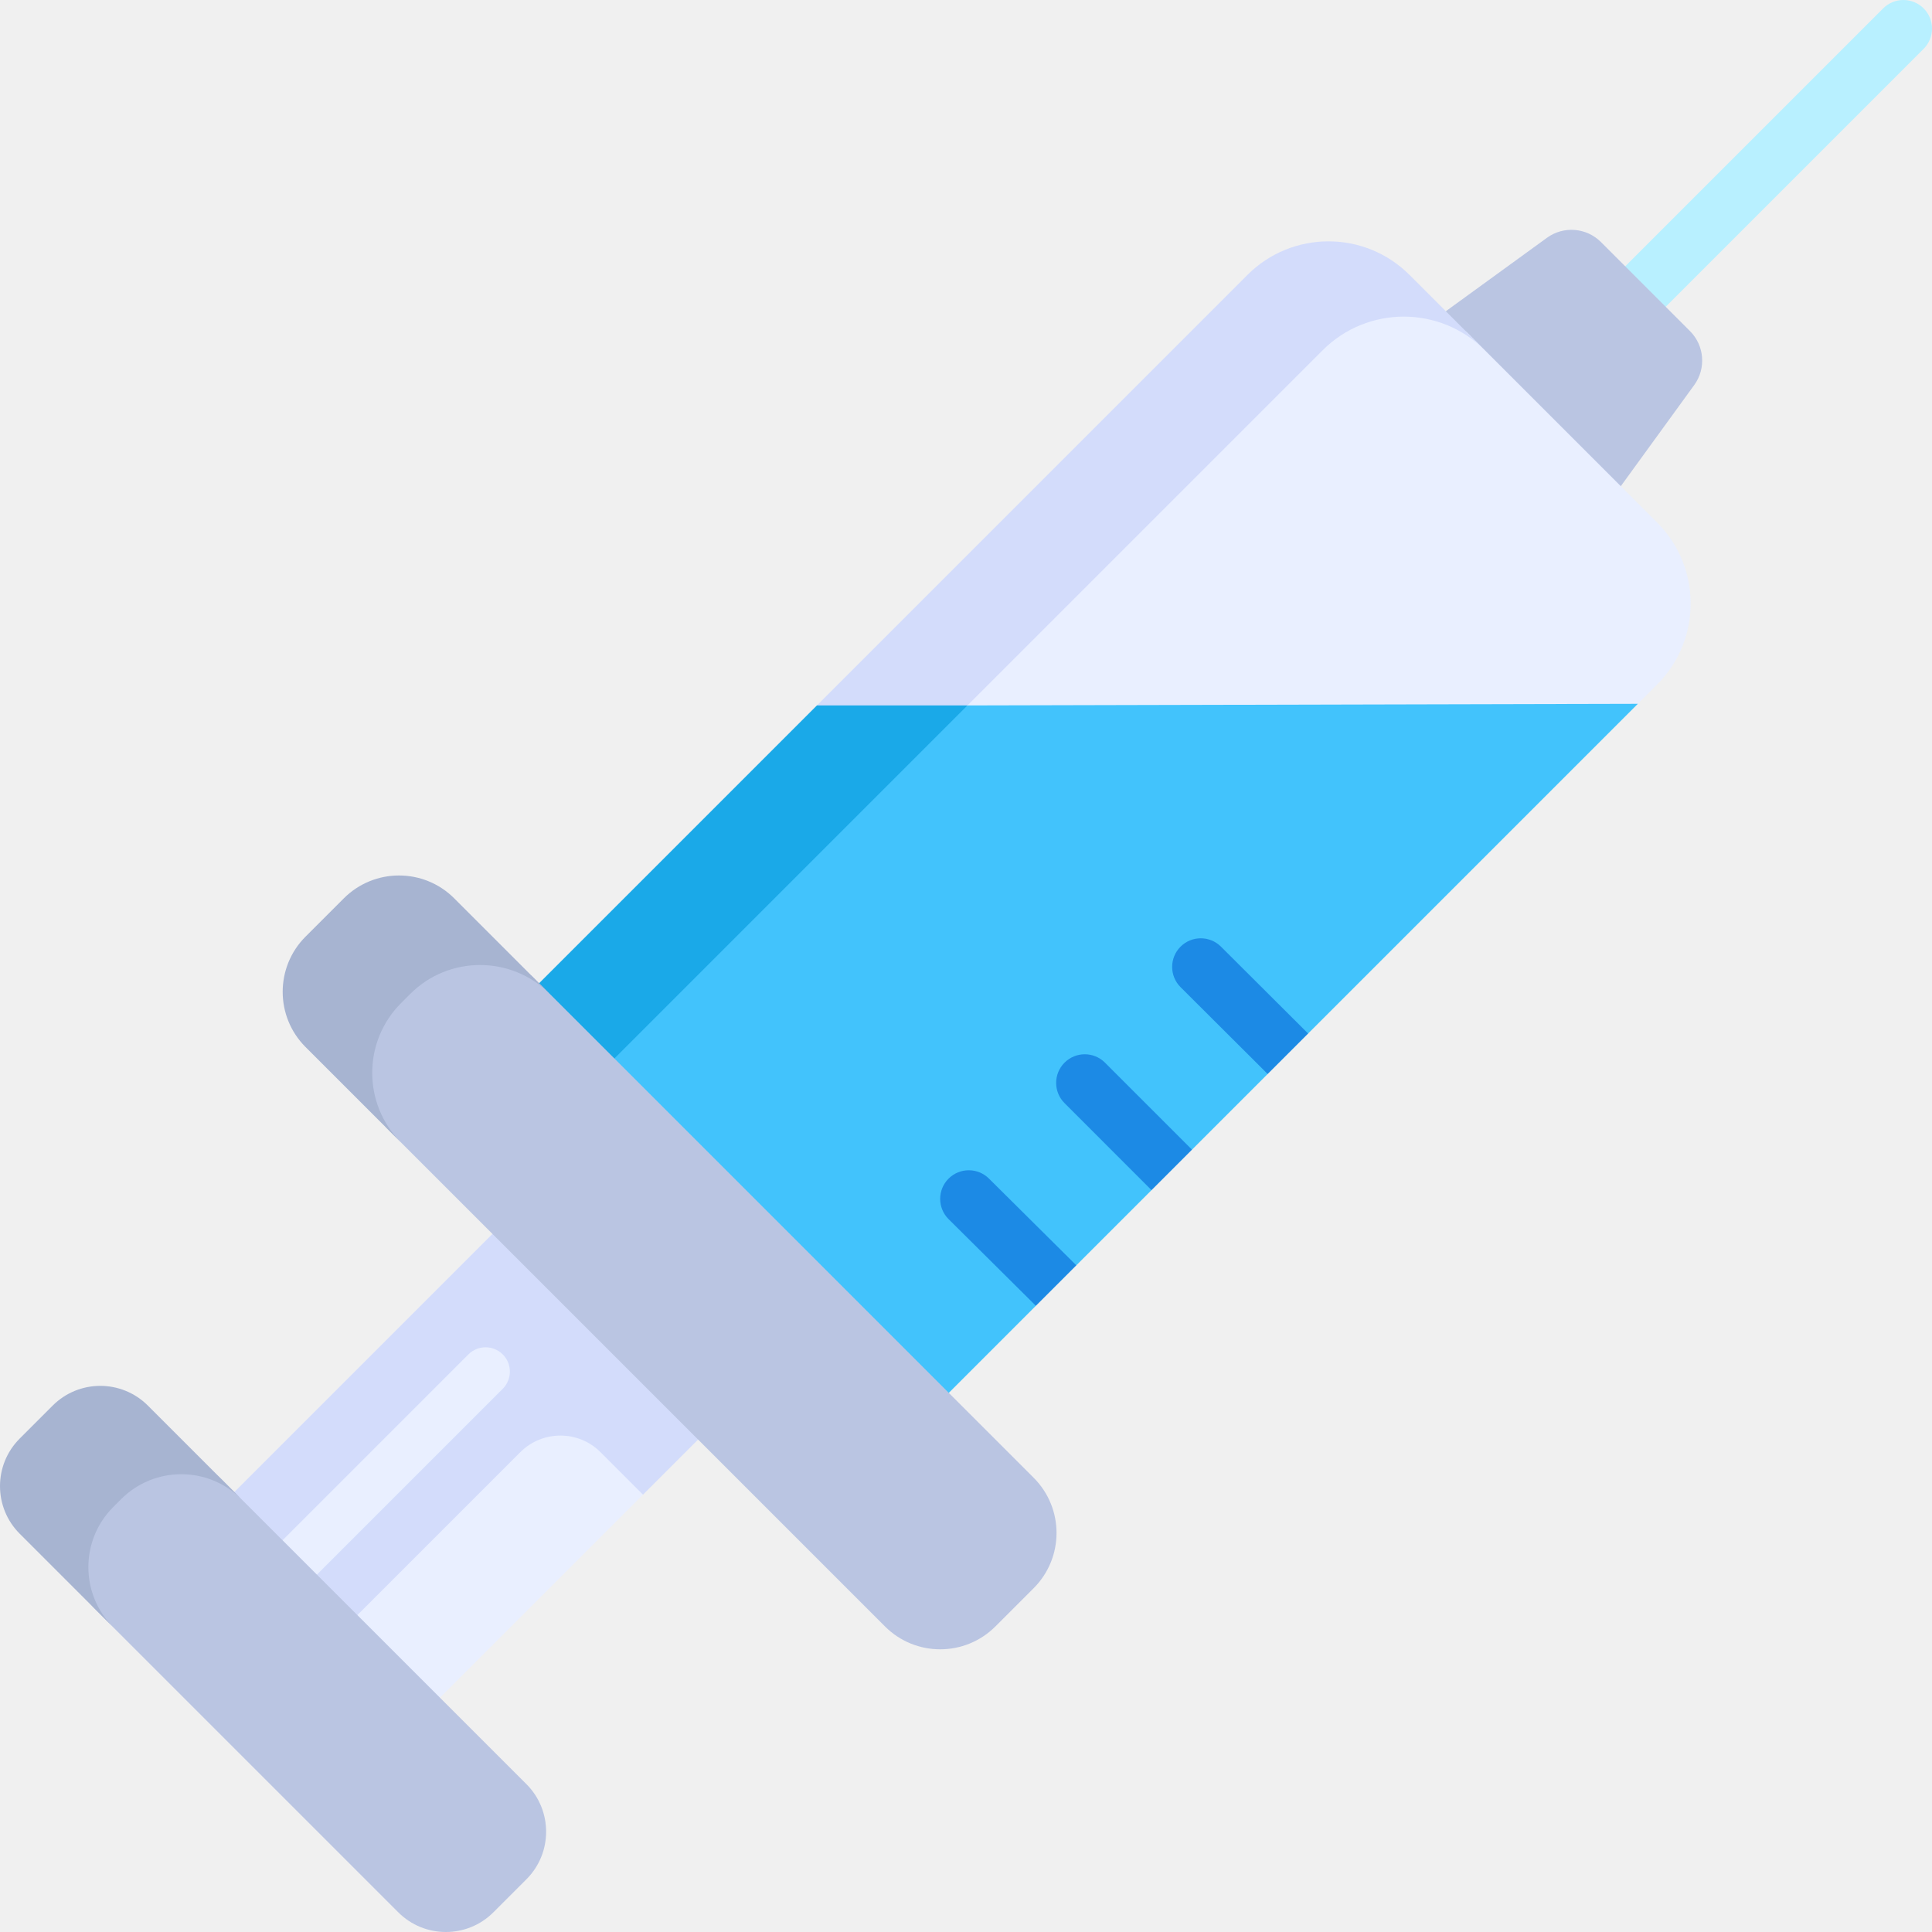
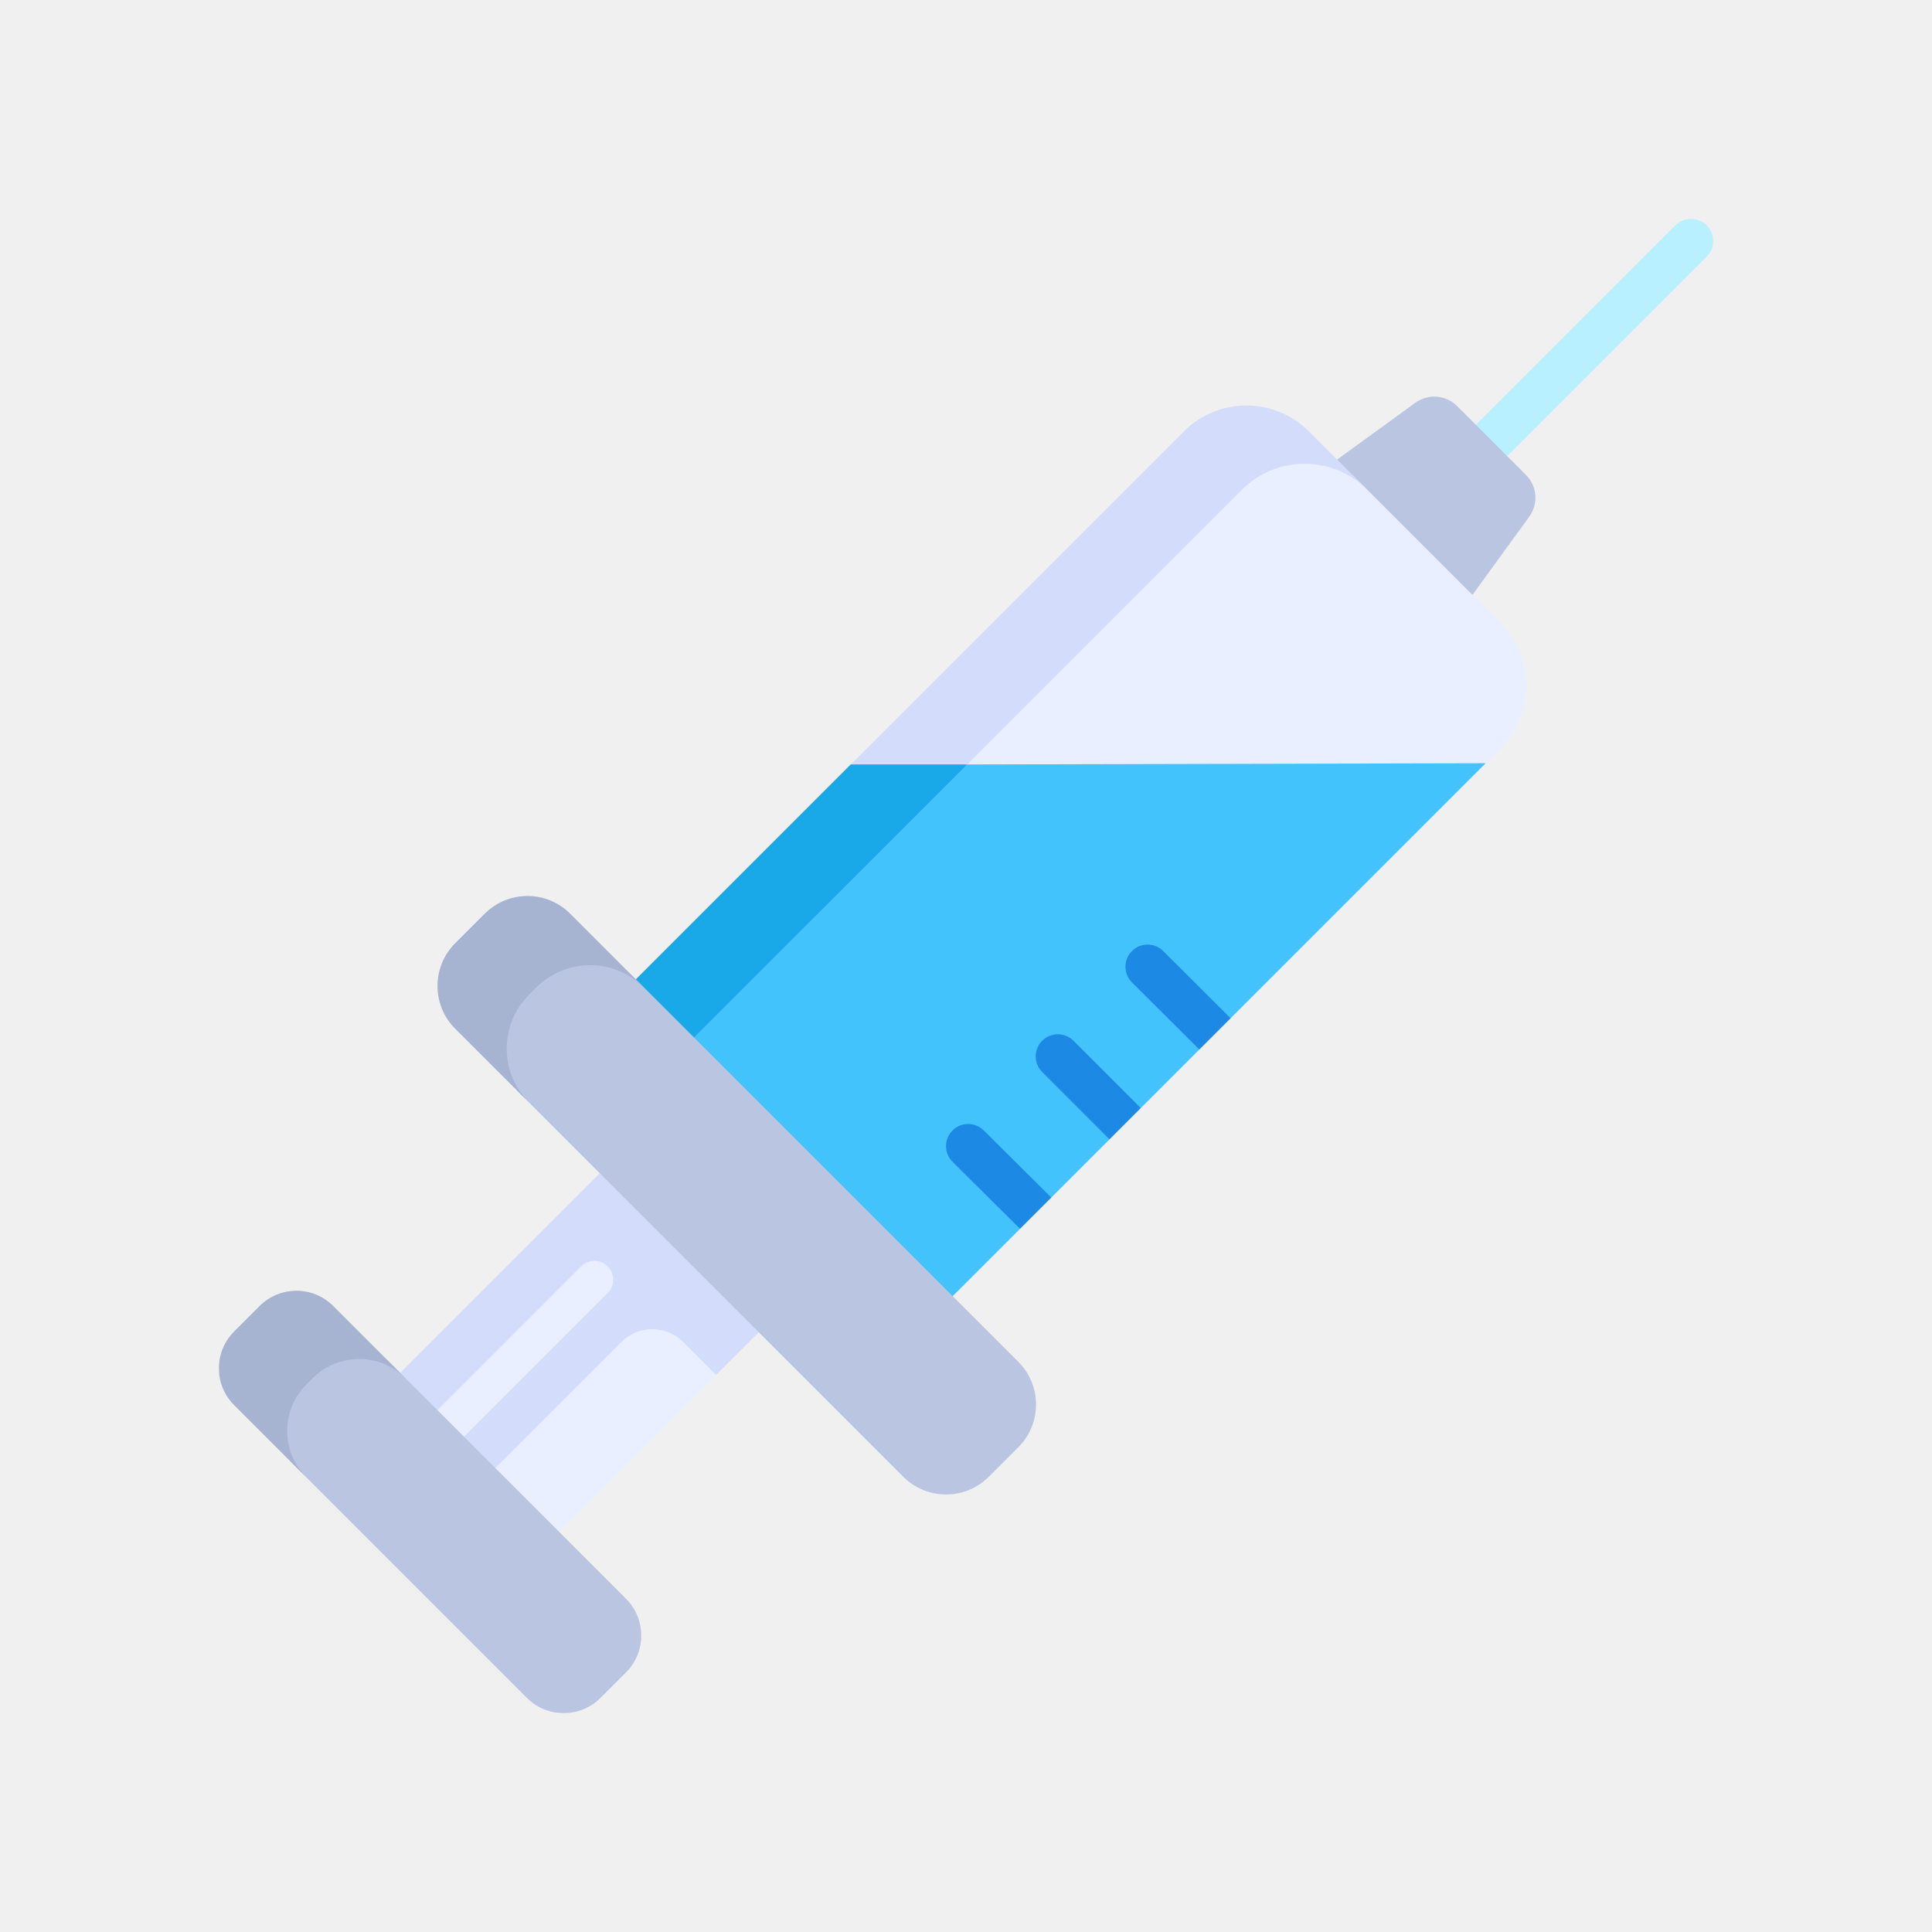
<svg xmlns="http://www.w3.org/2000/svg" width="512" height="512" viewBox="0 0 512 512" fill="none">
-   <g clip-path="url(#clip0_1211_673)">
-     <path d="M421.723 97.862C419.782 97.862 417.842 97.122 416.361 95.641C413.4 92.68 413.4 87.879 416.361 84.918L499.058 2.221C502.019 -0.74 506.82 -0.74 509.781 2.221C512.742 5.182 512.742 9.983 509.781 12.944L427.084 95.641C425.605 97.122 423.664 97.862 421.723 97.862Z" fill="#B8F0FF" />
-     <path d="M425.188 134.816L377.188 86.816L409.959 63.016C414.356 59.823 420.421 60.301 424.264 64.143L447.859 87.738C451.701 91.58 452.179 97.646 448.986 102.043L425.188 134.816Z" fill="#BAC5E2" />
-     <path d="M110.7 455.793L67.859 411.907L130.91 346.05L170.394 396.099L110.7 455.793Z" fill="#E9EFFF" />
-     <path d="M205.623 360.877L151.127 306.381L56.211 401.297L68.985 414.071L124.123 358.933C126.639 356.417 130.719 356.417 133.235 358.933C135.751 361.449 135.751 365.529 133.235 368.045L77.516 423.764C74.555 426.725 74.555 431.526 77.516 434.487C78.996 435.967 80.937 436.708 82.878 436.708C84.819 436.708 86.759 435.968 88.24 434.487L137.881 384.846C143.754 378.973 153.276 378.973 159.149 384.846L170.402 396.099L205.623 360.877Z" fill="#D3DCFB" />
-     <path d="M373.046 80.519C361.184 68.657 347.238 78.12 335.376 89.982L255.305 180.972L256.392 186.945L345.022 220.279L434.044 186.519L439.146 181.417C451.008 169.555 451.008 150.323 439.146 138.461L388.681 87.996L373.046 80.519Z" fill="#E9EFFF" />
-     <path d="M227.459 204.024L139.172 274.355L242.689 377.872L274.512 346.049L273.44 333.473L285.235 335.327L305.167 315.395L304.71 303.583L315.89 304.672L335.939 284.622L336.966 274.739L346.662 273.9L434.041 186.521L256.389 186.947L227.459 204.024Z" fill="#42C3FC" />
-     <path d="M373.538 72.856C361.676 60.995 342.444 60.995 330.582 72.856L216.492 186.946L227.561 196.519L256.39 186.946L350.531 92.805C362.393 80.944 381.625 80.944 393.487 92.805L373.538 72.856Z" fill="#D3DCFB" />
-     <path d="M154.074 289.259L256.387 186.946H216.489L134.125 269.31L154.074 289.259Z" fill="#1AA9E8" />
-     <path d="M139.504 472.813L58.669 391.979C51.704 385.014 31.336 377.275 24.371 384.239L15.63 392.98C8.665 399.945 18.47 419.704 25.434 426.669L105.541 506.776C112.506 513.741 123.798 513.741 130.762 506.776L139.503 498.035C146.469 491.07 146.469 479.778 139.504 472.813Z" fill="#BAC5E2" />
-     <path d="M30.018 399.373L32.105 397.286C40.907 388.484 55.178 388.484 63.98 397.286L39.186 372.492C32.221 365.528 20.929 365.528 13.965 372.492L5.224 381.233C-1.741 388.198 -1.741 399.49 5.224 406.454L30.018 431.248C21.216 422.446 21.216 408.175 30.018 399.373Z" fill="#A7B4D1" />
-     <path d="M273.931 391.621L141.005 258.695L119.608 244.546C111.528 236.466 107.549 239.135 99.469 247.215L92.311 253.524C84.231 261.604 77.922 261.822 86.003 269.902L102.331 298.826L234.529 431.024C242.609 439.104 255.71 439.104 263.791 431.024L273.932 420.883C282.011 412.802 282.011 399.701 273.931 391.621Z" fill="#BAC5E2" />
-     <path d="M106.301 265.819L108.722 263.398C118.933 253.187 135.489 253.186 145.701 263.396L120.377 238.072C112.297 229.992 99.196 229.992 91.115 238.072L80.974 248.213C72.894 256.293 72.894 269.394 80.974 277.475L106.301 302.802C96.089 292.588 96.089 276.031 106.301 265.819Z" fill="#A7B4D1" />
-     <path d="M323.577 250.879C320.616 247.918 315.815 247.918 312.854 250.879C309.893 253.84 309.893 258.641 312.854 261.602L335.946 284.623L346.669 273.9L323.577 250.879Z" fill="#1C8AE5" />
-     <path d="M292.834 281.615C289.873 278.654 285.072 278.654 282.111 281.615C279.15 284.576 279.15 289.377 282.111 292.338L305.168 315.395L315.891 304.672L292.834 281.615Z" fill="#1C8AE5" />
-     <path d="M262.1 312.352C259.139 309.391 254.338 309.391 251.377 312.352C248.416 315.313 248.416 320.114 251.377 323.075L274.515 346.05L285.238 335.327L262.1 312.352Z" fill="#1C8AE5" />
+   <mask id="mask0_1216_796" style="mask-type:luminance" maskUnits="userSpaceOnUse" x="58" y="58" width="396" height="396">
+     <path d="M454 58H58V454H454V58Z" fill="white" />
+   </mask>
+   <g mask="url(#mask0_1216_796)">
+     <path d="M384.177 133.69C382.676 133.69 381.176 133.118 380.03 131.972C377.74 129.682 377.74 125.969 380.03 123.679L443.991 59.718C446.281 57.428 449.995 57.428 452.285 59.718C454.575 62.008 454.575 65.721 452.285 68.011L388.324 131.972C387.18 133.118 385.679 133.69 384.177 133.69Z" fill="#B8F0FF" />
+     <path d="M386.859 162.272L349.734 125.147L375.081 106.739C378.482 104.269 383.172 104.639 386.145 107.611L404.394 125.86C407.366 128.831 407.735 133.523 405.266 136.924L386.859 162.272Z" fill="#BAC5E2" />
+     <path d="M143.619 410.527L110.484 376.584L159.25 325.648L189.788 364.358L143.619 410.527Z" fill="#E9EFFF" />
+     <path d="M217.037 337.116L174.888 294.966L101.477 368.378L111.356 378.258L154.002 335.612C155.948 333.666 159.104 333.666 161.05 335.612C162.996 337.558 162.996 340.714 161.05 342.66L117.955 385.755C115.665 388.045 115.665 391.758 117.955 394.048C119.099 395.193 120.601 395.766 122.102 395.766C123.603 395.766 125.104 395.194 126.249 394.048L164.643 355.654C169.186 351.112 176.55 351.112 181.093 355.654L189.796 364.358L217.037 337.116Z" fill="#D3DCFB" />
+     <path d="M346.526 120.276C337.352 111.102 326.565 118.421 317.391 127.595L255.461 197.97L256.302 202.59L324.851 228.372L393.704 202.261L397.65 198.315C406.825 189.14 406.825 174.265 397.65 165.091L358.619 126.059L346.526 120.276Z" fill="#E9EFFF" />
+     <path d="M233.925 215.8L165.641 270.196L245.705 350.26L270.318 325.647L269.489 315.92L278.611 317.354L294.027 301.938L293.674 292.802L302.321 293.645L317.828 278.137L318.622 270.493L326.121 269.844L393.703 202.262L256.301 202.592L233.925 215.8Z" fill="#42C3FC" />
+     <path d="M346.911 114.35C337.736 105.176 322.861 105.176 313.687 114.35L225.445 202.591L234.006 209.995L256.304 202.591L329.116 129.779C338.291 120.605 353.165 120.605 362.34 129.779L346.911 114.35Z" fill="#D3DCFB" />
+     <path d="M177.164 281.724L256.296 202.591H225.438L161.734 266.294L177.164 281.724Z" fill="#1AA9E8" />
+     <path d="M165.898 423.691L103.377 361.171C97.99 355.784 82.237 349.799 76.85 355.185L70.089 361.946C64.702 367.333 72.286 382.615 77.672 388.002L139.63 449.96C145.017 455.347 153.75 455.347 159.136 449.96L165.897 443.199C171.285 437.812 171.285 429.078 165.898 423.691Z" fill="#BAC5E2" />
+     <path d="M81.217 366.89L82.831 365.276C89.639 358.468 100.677 358.468 107.484 365.276L88.308 346.099C82.921 340.713 74.187 340.713 68.801 346.099L62.04 352.86C56.653 358.247 56.653 366.981 62.04 372.367L81.217 391.543C74.409 384.736 74.409 373.698 81.217 366.89Z" fill="#A7B4D1" />
+     <path d="M269.87 360.895L167.061 258.085L150.511 247.141C144.262 240.892 141.184 242.956 134.935 249.206L129.398 254.085C123.149 260.335 118.269 260.503 124.52 266.753L137.149 289.124L239.395 391.37C245.645 397.62 255.778 397.62 262.028 391.37L269.871 383.527C276.12 377.277 276.12 367.144 269.87 360.895Z" fill="#BAC5E2" />
+     <path d="M140.213 263.594L142.086 261.722C149.983 253.824 162.788 253.824 170.687 261.72L151.1 242.134C144.851 235.884 134.718 235.884 128.468 242.134L120.625 249.977C114.375 256.227 114.375 266.359 120.625 272.61L140.213 292.198C132.315 284.299 132.315 271.493 140.213 263.594Z" fill="#A7B4D1" />
+     <path d="M308.269 252.039C305.979 249.749 302.266 249.749 299.975 252.039C297.685 254.33 297.685 258.043 299.975 260.333L317.836 278.138L326.129 269.845L308.269 252.039Z" fill="#1C8AE5" />
+     <path d="M284.488 275.811C282.198 273.521 278.484 273.521 276.194 275.811C273.904 278.102 273.904 281.815 276.194 284.105L294.027 301.938L302.321 293.645L284.488 275.811Z" fill="#1C8AE5" />
+     <path d="M260.714 299.585C258.424 297.295 254.711 297.295 252.421 299.585C250.131 301.875 250.131 305.588 252.421 307.878L270.317 325.648L278.61 317.355L260.714 299.585Z" fill="#1C8AE5" />
  </g>
-   <defs>
-     <clipPath id="clip0_1211_673">
-       <rect width="512" height="512" fill="white" />
-     </clipPath>
-   </defs>
</svg>
